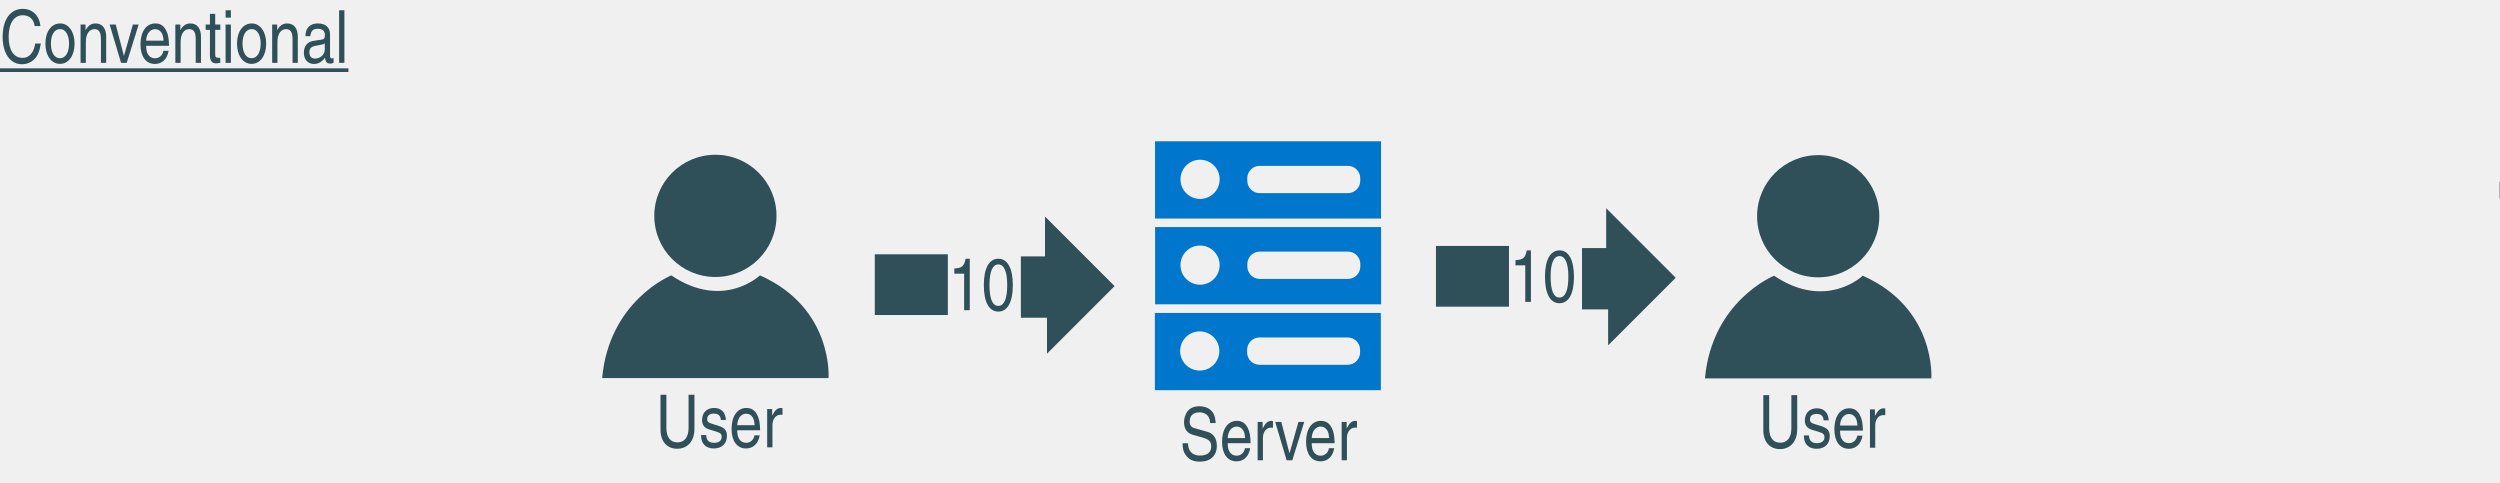
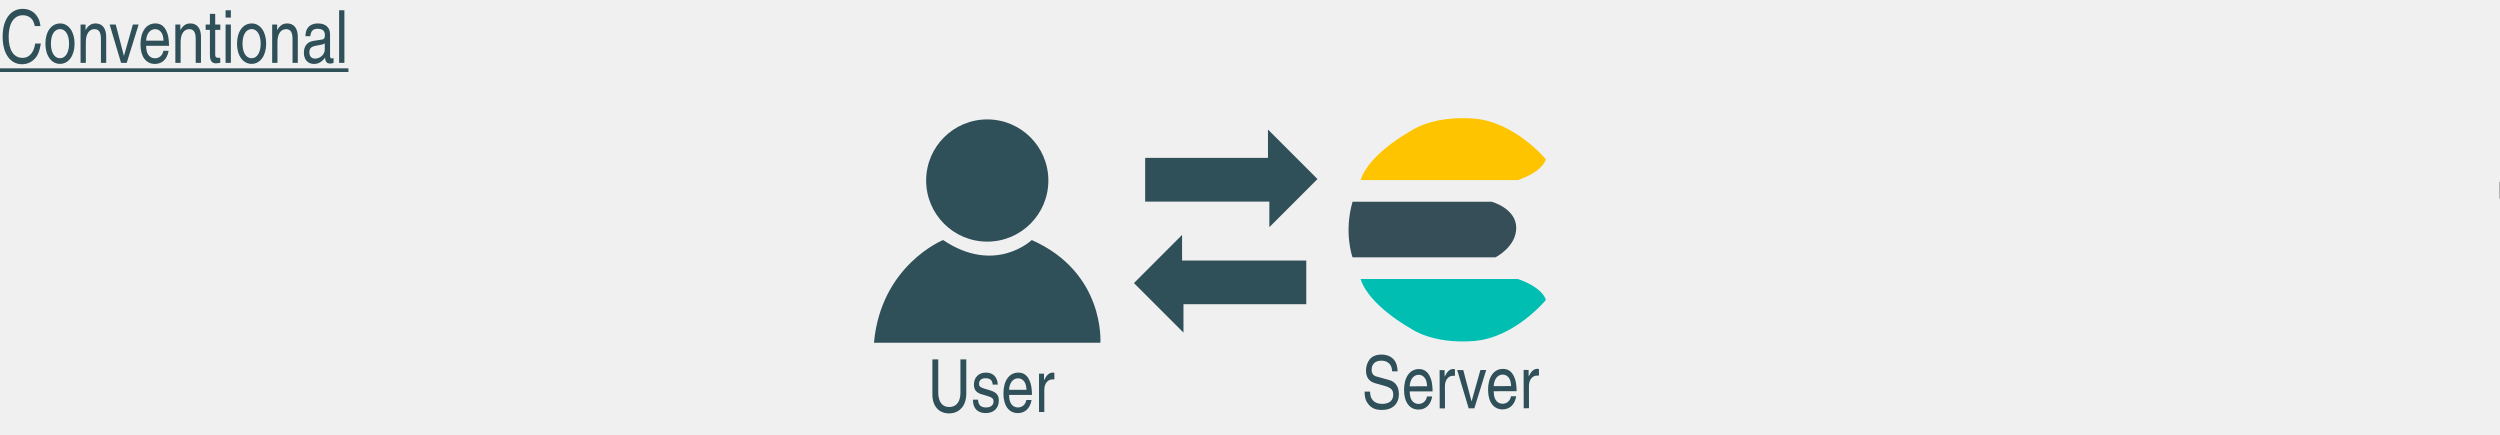
- <svg xmlns="http://www.w3.org/2000/svg" id="Layer_1" data-name="Layer 1" viewBox="0 0 2389.25 461.32">
+ <svg xmlns="http://www.w3.org/2000/svg" id="Layer_1" data-name="Layer 1" viewBox="0 0 2389.25 415.22">
  <defs>
-     <style>.cls-1,.cls-4,.cls-5{fill:#2f4f59;}.cls-2{fill:#0076cc;}.cls-3{fill:#f0f0f0;}.cls-4,.cls-5{font-size:70px;font-family:ArialNarrow, Arial Narrow;}.cls-5{text-decoration:underline;}.cls-6{fill:#fff;stroke:#000;stroke-miterlimit:10;stroke-width:0.25px;}</style>
+     <style>.cls-1,.cls-4{font-size:70px;font-family:ArialNarrow, Arial Narrow;}.cls-1,.cls-3,.cls-4{fill:#2f4f59;}.cls-1{text-decoration:underline;}.cls-2{fill:#fff;stroke:#000;stroke-miterlimit:10;stroke-width:0.25px;}.cls-5{fill:#ffc400;}.cls-6{fill:#364e58;}.cls-7{fill:#00beb1;}</style>
  </defs>
-   <path class="cls-1" d="M883.22,374.13s4.79-67-65.58-98.13c0,0-34.94,33.51-84.72,0,0,0-59.36,23.94-66.06,98.13Z" transform="translate(-91.37 -12.82)" />
-   <circle class="cls-1" cx="683.7" cy="206.31" r="58.4" />
-   <rect class="cls-2" x="1103.87" y="135.03" width="215.97" height="73.83" />
-   <rect class="cls-3" x="1192.02" y="158.49" width="107.98" height="26.1" rx="11.84" />
-   <circle class="cls-3" cx="1146.92" cy="171.39" r="18.73" />
-   <rect class="cls-2" x="1103.93" y="217" width="215.97" height="73.83" />
-   <rect class="cls-3" x="1192.08" y="240.46" width="107.98" height="26.1" rx="11.84" />
-   <circle class="cls-3" cx="1146.9" cy="253.36" r="18.73" />
-   <rect class="cls-2" x="1103.7" y="299.07" width="215.97" height="73.83" />
-   <rect class="cls-3" x="1191.85" y="322.52" width="107.98" height="26.1" rx="11.84" />
-   <circle class="cls-3" cx="1146.59" cy="335.43" r="18.73" />
-   <polygon class="cls-1" points="975.64 245.03 998.73 245.03 998.73 206.96 1065.19 273.42 1000.6 338.01 1000.6 303.69 975.64 303.69 975.64 245.03" />
-   <rect class="cls-1" x="836.04" y="243.03" width="69.8" height="58.04" />
-   <text class="cls-4" transform="translate(906.23 296.46)">10</text>
-   <polygon class="cls-1" points="1511.93 237.05 1535.02 237.05 1535.02 198.99 1601.48 265.45 1536.89 330.04 1536.89 295.71 1511.93 295.71 1511.93 237.05" />
-   <rect class="cls-1" x="1372.33" y="235.05" width="69.8" height="58.04" />
-   <text class="cls-4" transform="translate(1442.52 288.49)">10</text>
-   <text class="cls-4" transform="translate(626.71 427.54)">User</text>
-   <text class="cls-4" transform="translate(1127.38 439.86)">Server</text>
-   <path class="cls-1" d="M1937.16,374.46s4.79-67-65.57-98.13c0,0-34.95,33.51-84.73,0,0,0-59.36,23.94-66.06,98.13Z" transform="translate(-91.37 -12.82)" />
-   <circle class="cls-1" cx="1737.65" cy="206.64" r="58.4" />
-   <text class="cls-4" transform="translate(1680.65 427.87)">User</text>
-   <text class="cls-5" transform="translate(0 60.06)">Conventional</text>
-   <line class="cls-6" x1="2389.13" y1="173.68" x2="2389.13" y2="189.68" />
+   <text class="cls-1" transform="translate(0 60.06)">Conventional</text>
+   <line class="cls-2" x1="2389.13" y1="173.68" x2="2389.13" y2="189.68" />
+   <path class="cls-3" d="M1143,340.35s4.79-67-65.58-98.13c0,0-34.94,33.5-84.73,0,0,0-59.35,23.93-66.06,98.13Z" transform="translate(-91.37 -12.82)" />
+   <circle class="cls-3" cx="943.52" cy="172.52" r="58.4" />
+   <text class="cls-4" transform="translate(886.53 393.75)">User</text>
+   <polygon class="cls-3" points="1094.43 150.89 1211.79 150.89 1211.79 123.78 1259.12 171.11 1213.12 217.12 1213.12 192.67 1094.43 192.67 1094.43 150.89" />
+   <polygon class="cls-3" points="1248.4 290.75 1131.04 290.75 1131.04 317.86 1083.7 270.53 1129.71 224.52 1129.71 248.97 1248.4 248.97 1248.4 290.75" />
+   <text class="cls-4" transform="translate(1301.37 390.51) rotate(-0.13)">Server</text>
+   <path class="cls-5" d="M1568.79,165.1s-29.71-36.12-69.32-39-59.42,11.65-59.42,11.65-40.2,21.56-48.36,47.19h150.17S1564.46,178.16,1568.79,165.1Z" transform="translate(-91.37 -12.82)" />
+   <path class="cls-6" d="M1384,205.63h133s23.18,6.29,23.43,24.68-19.9,28.46-19.9,28.46H1384S1375.43,235.35,1384,205.63Z" transform="translate(-91.37 -12.82)" />
+   <path class="cls-7" d="M1568.79,299.45s-29.71,36.39-69.32,39.32S1440.05,327,1440.05,327s-40.2-21.71-48.36-47.54h150.17S1564.46,286.29,1568.79,299.45Z" transform="translate(-91.37 -12.82)" />
</svg>
